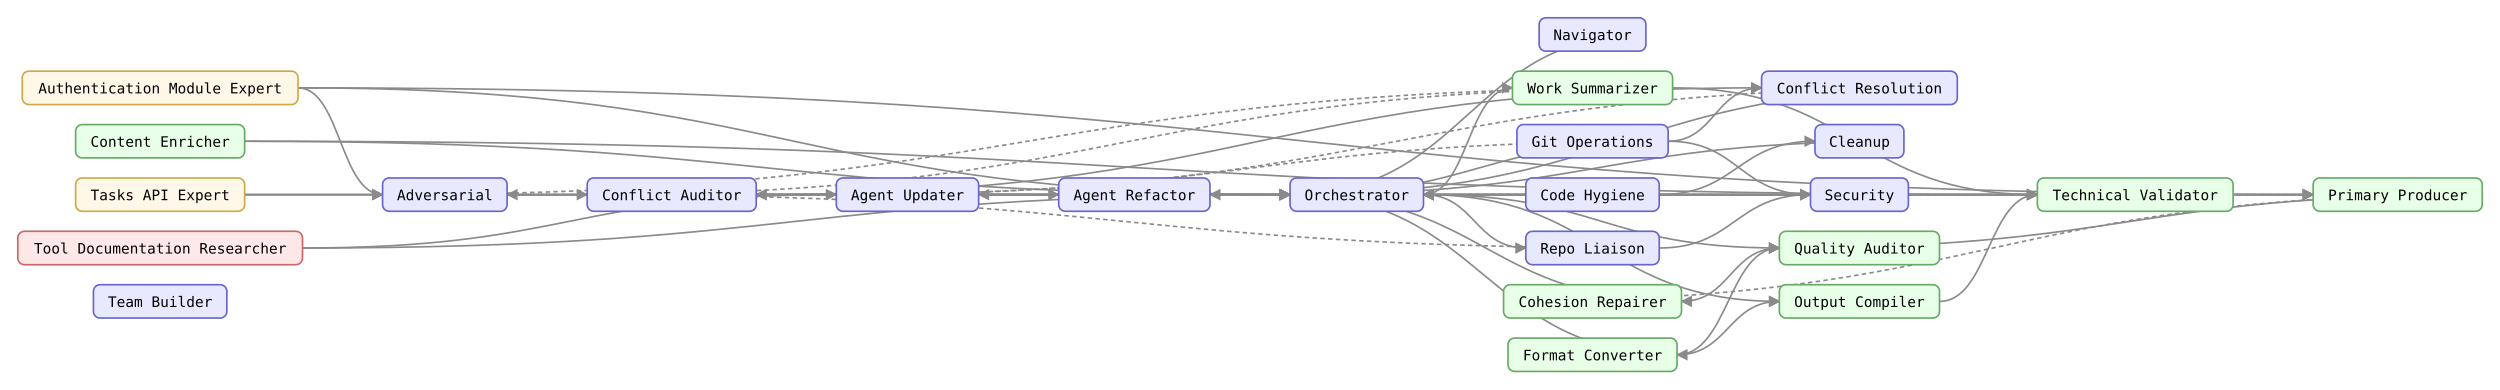
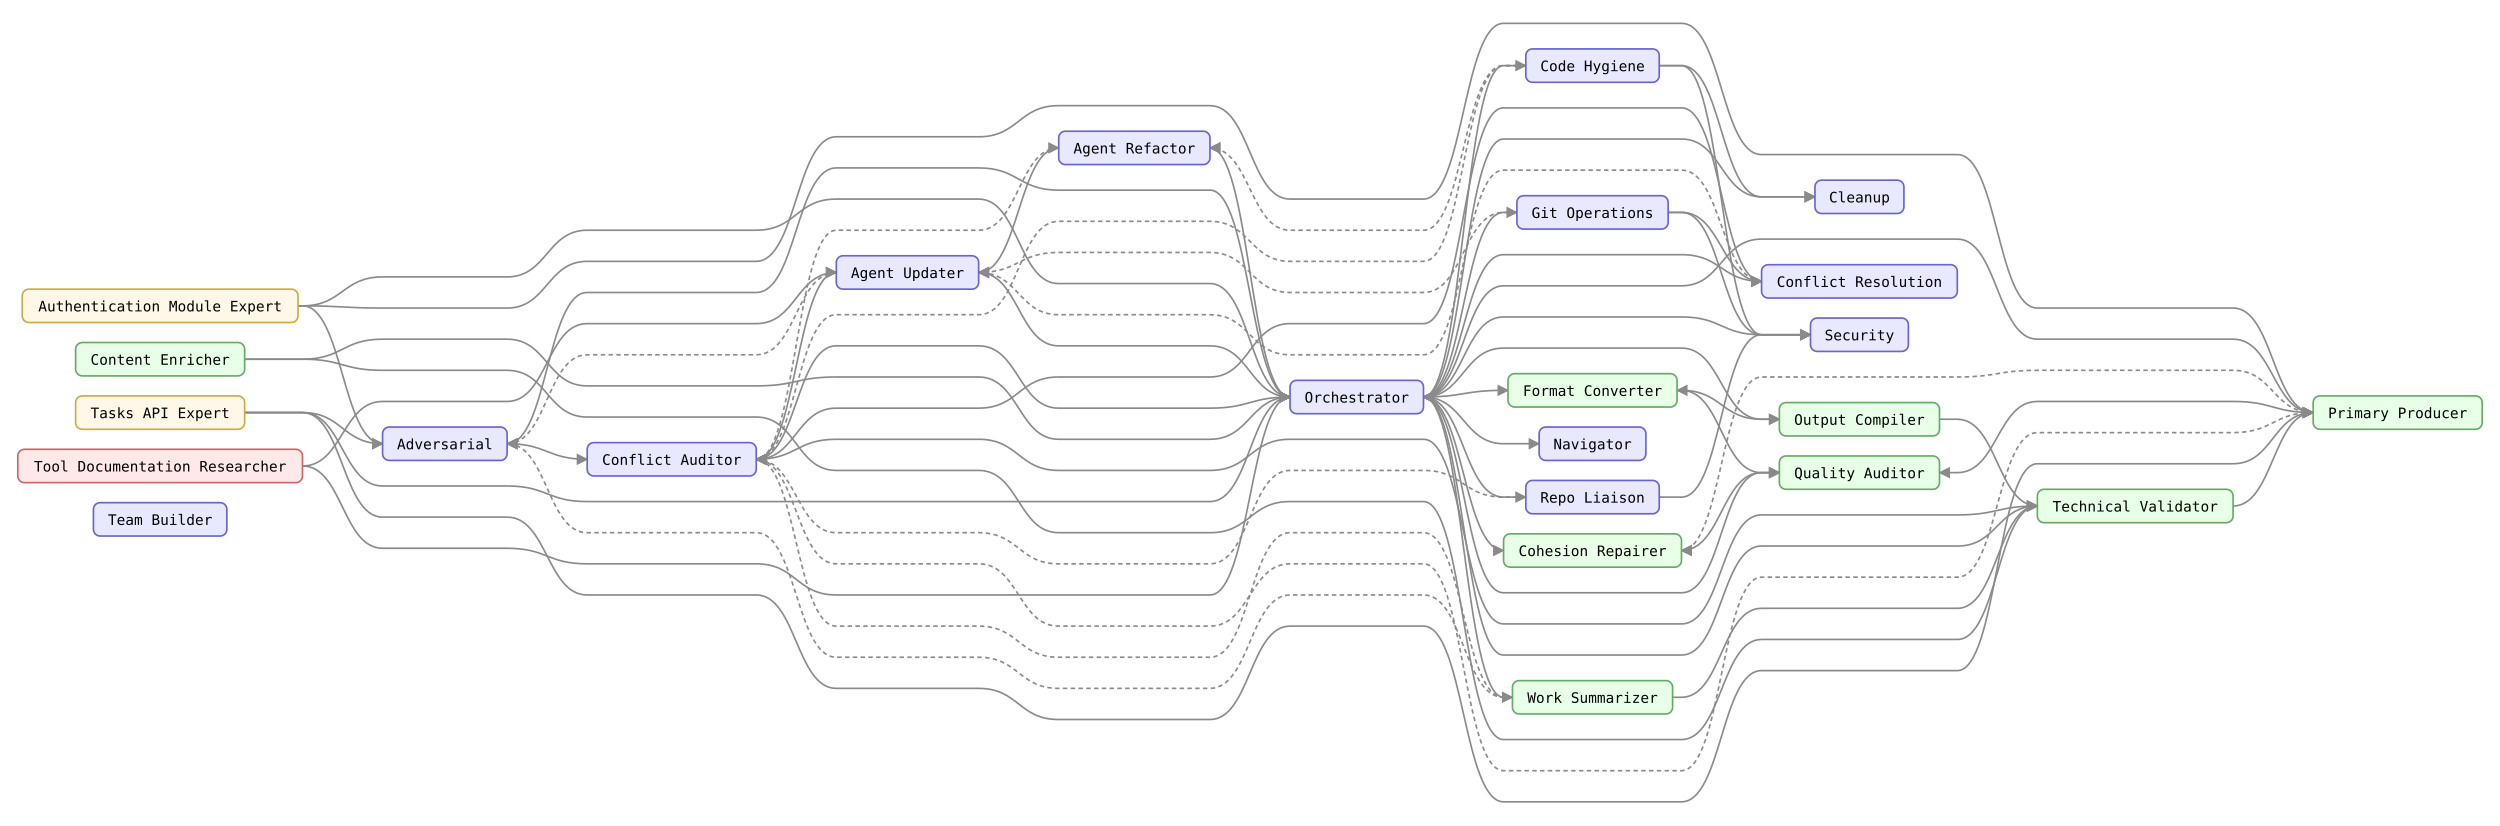
- <svg xmlns="http://www.w3.org/2000/svg" viewBox="0 0 2248 350" width="2248" height="350" font-family="monospace">
+ <svg xmlns="http://www.w3.org/2000/svg" viewBox="0 0 2248 742" width="2248" height="742" font-family="monospace">
  <defs>
    <marker id="arrow" viewBox="0 0 10 10" refX="9" refY="5" markerWidth="7" markerHeight="7" orient="auto-start-reverse">
      <polygon points="0,0 10,5 0,10" fill="#8a8a8a" />
    </marker>
  </defs>
-   <path d="M456,175 C492,175 492,175 528,175" fill="none" stroke="#8a8a8a" stroke-width="1.5" marker-end="url(#arrow)" />
-   <path d="M456,175 C808,175 808,175 1160,175" fill="none" stroke="#8a8a8a" stroke-width="1.5" marker-start="url(#arrow)" marker-end="url(#arrow)" />
-   <path d="M1088,175 C808,175 808,175 528,175" fill="none" stroke="#8a8a8a" stroke-width="1.5" stroke-dasharray="4,3" marker-end="url(#arrow)" />
-   <path d="M1088,175 C1124,175 1124,175 1160,175" fill="none" stroke="#8a8a8a" stroke-width="1.5" marker-start="url(#arrow)" marker-end="url(#arrow)" />
-   <path d="M880,175 C612,175 612,175 344,175" fill="none" stroke="#8a8a8a" stroke-width="1.5" stroke-dasharray="4,3" marker-end="url(#arrow)" />
-   <path d="M880,175 C916,175 916,175 952,175" fill="none" stroke="#8a8a8a" stroke-width="1.5" marker-end="url(#arrow)" />
-   <path d="M880,175 C704,175 704,175 528,175" fill="none" stroke="#8a8a8a" stroke-width="1.5" marker-start="url(#arrow)" marker-end="url(#arrow)" />
-   <path d="M880,175 C1020,175 1020,175 1160,175" fill="none" stroke="#8a8a8a" stroke-width="1.5" marker-start="url(#arrow)" marker-end="url(#arrow)" />
-   <path d="M268,79 C306,79 306,175 344,175" fill="none" stroke="#8a8a8a" stroke-width="1.5" marker-end="url(#arrow)" />
-   <path d="M268,79 C714,79 714,175 1160,175" fill="none" stroke="#8a8a8a" stroke-width="1.5" marker-end="url(#arrow)" />
-   <path d="M268,79 C1174,79 1174,175 2080,175" fill="none" stroke="#8a8a8a" stroke-width="1.5" marker-end="url(#arrow)" />
-   <path d="M1712,127 C1436,127 1436,175 1160,175" fill="none" stroke="#8a8a8a" stroke-width="1.5" marker-start="url(#arrow)" marker-end="url(#arrow)" />
-   <path d="M1492,175 C1222,175 1222,175 952,175" fill="none" stroke="#8a8a8a" stroke-width="1.5" stroke-dasharray="4,3" marker-end="url(#arrow)" />
-   <path d="M1492,175 C1562,175 1562,127 1632,127" fill="none" stroke="#8a8a8a" stroke-width="1.5" marker-end="url(#arrow)" />
-   <path d="M1492,175 C1010,175 1010,175 528,175" fill="none" stroke="#8a8a8a" stroke-width="1.5" stroke-dasharray="4,3" marker-end="url(#arrow)" />
-   <path d="M1492,175 C1326,175 1326,175 1160,175" fill="none" stroke="#8a8a8a" stroke-width="1.5" marker-start="url(#arrow)" marker-end="url(#arrow)" />
-   <path d="M1492,175 C1560,175 1560,175 1628,175" fill="none" stroke="#8a8a8a" stroke-width="1.5" marker-end="url(#arrow)" />
-   <path d="M1512,271 C1336,271 1336,175 1160,175" fill="none" stroke="#8a8a8a" stroke-width="1.5" marker-start="url(#arrow)" marker-end="url(#arrow)" />
-   <path d="M1512,271 C1556,271 1556,223 1600,223" fill="none" stroke="#8a8a8a" stroke-width="1.5" marker-start="url(#arrow)" marker-end="url(#arrow)" />
-   <path d="M680,175 C1132,175 1132,79 1584,79" fill="none" stroke="#8a8a8a" stroke-width="1.5" marker-end="url(#arrow)" />
-   <path d="M680,175 C920,175 920,175 1160,175" fill="none" stroke="#8a8a8a" stroke-width="1.5" marker-start="url(#arrow)" marker-end="url(#arrow)" />
-   <path d="M680,175 C1256,175 1256,175 1832,175" fill="none" stroke="#8a8a8a" stroke-width="1.5" marker-start="url(#arrow)" marker-end="url(#arrow)" />
-   <path d="M1760,79 C1256,79 1256,175 752,175" fill="none" stroke="#8a8a8a" stroke-width="1.5" stroke-dasharray="4,3" marker-end="url(#arrow)" />
-   <path d="M1760,79 C1460,79 1460,175 1160,175" fill="none" stroke="#8a8a8a" stroke-width="1.5" marker-start="url(#arrow)" marker-end="url(#arrow)" />
-   <path d="M220,127 C690,127 690,175 1160,175" fill="none" stroke="#8a8a8a" stroke-width="1.5" marker-end="url(#arrow)" />
-   <path d="M220,127 C1026,127 1026,175 1832,175" fill="none" stroke="#8a8a8a" stroke-width="1.5" marker-end="url(#arrow)" />
-   <path d="M1508,319 C1334,319 1334,175 1160,175" fill="none" stroke="#8a8a8a" stroke-width="1.5" marker-start="url(#arrow)" marker-end="url(#arrow)" />
-   <path d="M1508,319 C1554,319 1554,271 1600,271" fill="none" stroke="#8a8a8a" stroke-width="1.5" marker-start="url(#arrow)" marker-end="url(#arrow)" />
-   <path d="M1508,319 C1554,319 1554,223 1600,223" fill="none" stroke="#8a8a8a" stroke-width="1.5" marker-end="url(#arrow)" />
-   <path d="M1500,127 C1126,127 1126,175 752,175" fill="none" stroke="#8a8a8a" stroke-width="1.5" stroke-dasharray="4,3" marker-end="url(#arrow)" />
-   <path d="M1500,127 C1542,127 1542,79 1584,79" fill="none" stroke="#8a8a8a" stroke-width="1.5" marker-end="url(#arrow)" />
-   <path d="M1500,127 C1330,127 1330,175 1160,175" fill="none" stroke="#8a8a8a" stroke-width="1.5" marker-start="url(#arrow)" marker-end="url(#arrow)" />
-   <path d="M1500,127 C1564,127 1564,175 1628,175" fill="none" stroke="#8a8a8a" stroke-width="1.5" marker-end="url(#arrow)" />
-   <path d="M1480,31 C1320,31 1320,175 1160,175" fill="none" stroke="#8a8a8a" stroke-width="1.5" marker-start="url(#arrow)" marker-end="url(#arrow)" />
-   <path d="M1280,175 C1440,175 1440,271 1600,271" fill="none" stroke="#8a8a8a" stroke-width="1.5" marker-start="url(#arrow)" marker-end="url(#arrow)" />
-   <path d="M1280,175 C1680,175 1680,175 2080,175" fill="none" stroke="#8a8a8a" stroke-width="1.5" marker-start="url(#arrow)" marker-end="url(#arrow)" />
-   <path d="M1280,175 C1440,175 1440,223 1600,223" fill="none" stroke="#8a8a8a" stroke-width="1.5" marker-start="url(#arrow)" marker-end="url(#arrow)" />
-   <path d="M1280,175 C1326,175 1326,223 1372,223" fill="none" stroke="#8a8a8a" stroke-width="1.5" marker-start="url(#arrow)" marker-end="url(#arrow)" />
-   <path d="M1280,175 C1454,175 1454,175 1628,175" fill="none" stroke="#8a8a8a" stroke-width="1.5" marker-start="url(#arrow)" marker-end="url(#arrow)" />
-   <path d="M1280,175 C1556,175 1556,175 1832,175" fill="none" stroke="#8a8a8a" stroke-width="1.5" marker-start="url(#arrow)" marker-end="url(#arrow)" />
-   <path d="M1280,175 C1320,175 1320,79 1360,79" fill="none" stroke="#8a8a8a" stroke-width="1.5" marker-start="url(#arrow)" marker-end="url(#arrow)" />
-   <path d="M1744,271 C1788,271 1788,175 1832,175" fill="none" stroke="#8a8a8a" stroke-width="1.5" marker-end="url(#arrow)" />
-   <path d="M2232,175 C1792,175 1792,271 1352,271" fill="none" stroke="#8a8a8a" stroke-width="1.5" stroke-dasharray="4,3" marker-end="url(#arrow)" />
-   <path d="M2232,175 C1380,175 1380,175 528,175" fill="none" stroke="#8a8a8a" stroke-width="1.5" stroke-dasharray="4,3" marker-end="url(#arrow)" />
-   <path d="M2232,175 C1916,175 1916,223 1600,223" fill="none" stroke="#8a8a8a" stroke-width="1.5" marker-start="url(#arrow)" marker-end="url(#arrow)" />
-   <path d="M1492,223 C1010,223 1010,175 528,175" fill="none" stroke="#8a8a8a" stroke-width="1.5" stroke-dasharray="4,3" marker-end="url(#arrow)" />
-   <path d="M1492,223 C1560,223 1560,175 1628,175" fill="none" stroke="#8a8a8a" stroke-width="1.5" marker-end="url(#arrow)" />
-   <path d="M220,175 C282,175 282,175 344,175" fill="none" stroke="#8a8a8a" stroke-width="1.5" marker-end="url(#arrow)" />
-   <path d="M220,175 C690,175 690,175 1160,175" fill="none" stroke="#8a8a8a" stroke-width="1.5" marker-end="url(#arrow)" />
-   <path d="M220,175 C1150,175 1150,175 2080,175" fill="none" stroke="#8a8a8a" stroke-width="1.5" marker-end="url(#arrow)" />
-   <path d="M2008,175 C2044,175 2044,175 2080,175" fill="none" stroke="#8a8a8a" stroke-width="1.5" marker-end="url(#arrow)" />
-   <path d="M272,223 C512,223 512,175 752,175" fill="none" stroke="#8a8a8a" stroke-width="1.5" marker-end="url(#arrow)" />
-   <path d="M272,223 C716,223 716,175 1160,175" fill="none" stroke="#8a8a8a" stroke-width="1.5" marker-end="url(#arrow)" />
-   <path d="M1504,79 C924,79 924,175 344,175" fill="none" stroke="#8a8a8a" stroke-width="1.5" stroke-dasharray="4,3" marker-end="url(#arrow)" />
-   <path d="M1504,79 C1016,79 1016,175 528,175" fill="none" stroke="#8a8a8a" stroke-width="1.5" stroke-dasharray="4,3" marker-end="url(#arrow)" />
-   <path d="M1504,79 C1668,79 1668,175 1832,175" fill="none" stroke="#8a8a8a" stroke-width="1.5" marker-end="url(#arrow)" />
-   <rect x="344" y="160" width="112" height="30" rx="6" fill="#e8e8ff" stroke="#6666cc" stroke-width="1.5" />
-   <text x="400" y="180" font-size="13" text-anchor="middle" fill="#000000">Adversarial</text>
-   <rect x="952" y="160" width="136" height="30" rx="6" fill="#e8e8ff" stroke="#6666cc" stroke-width="1.5" />
-   <text x="1020" y="180" font-size="13" text-anchor="middle" fill="#000000">Agent Refactor</text>
-   <rect x="752" y="160" width="128" height="30" rx="6" fill="#e8e8ff" stroke="#6666cc" stroke-width="1.5" />
-   <text x="816" y="180" font-size="13" text-anchor="middle" fill="#000000">Agent Updater</text>
-   <rect x="20" y="64" width="248" height="30" rx="6" fill="#fff8e8" stroke="#ccaa44" stroke-width="1.5" />
-   <text x="144" y="84" font-size="13" text-anchor="middle" fill="#000000">Authentication Module Expert</text>
-   <rect x="1632" y="112" width="80" height="30" rx="6" fill="#e8e8ff" stroke="#6666cc" stroke-width="1.5" />
-   <text x="1672" y="132" font-size="13" text-anchor="middle" fill="#000000">Cleanup</text>
-   <rect x="1372" y="160" width="120" height="30" rx="6" fill="#e8e8ff" stroke="#6666cc" stroke-width="1.5" />
-   <text x="1432" y="180" font-size="13" text-anchor="middle" fill="#000000">Code Hygiene</text>
-   <rect x="1352" y="256" width="160" height="30" rx="6" fill="#e8ffe8" stroke="#66aa66" stroke-width="1.5" />
-   <text x="1432" y="276" font-size="13" text-anchor="middle" fill="#000000">Cohesion Repairer</text>
-   <rect x="528" y="160" width="152" height="30" rx="6" fill="#e8e8ff" stroke="#6666cc" stroke-width="1.5" />
-   <text x="604" y="180" font-size="13" text-anchor="middle" fill="#000000">Conflict Auditor</text>
-   <rect x="1584" y="64" width="176" height="30" rx="6" fill="#e8e8ff" stroke="#6666cc" stroke-width="1.5" />
-   <text x="1672" y="84" font-size="13" text-anchor="middle" fill="#000000">Conflict Resolution</text>
-   <rect x="68" y="112" width="152" height="30" rx="6" fill="#e8ffe8" stroke="#66aa66" stroke-width="1.5" />
-   <text x="144" y="132" font-size="13" text-anchor="middle" fill="#000000">Content Enricher</text>
-   <rect x="1356" y="304" width="152" height="30" rx="6" fill="#e8ffe8" stroke="#66aa66" stroke-width="1.5" />
-   <text x="1432" y="324" font-size="13" text-anchor="middle" fill="#000000">Format Converter</text>
-   <rect x="1364" y="112" width="136" height="30" rx="6" fill="#e8e8ff" stroke="#6666cc" stroke-width="1.5" />
-   <text x="1432" y="132" font-size="13" text-anchor="middle" fill="#000000">Git Operations</text>
-   <rect x="1384" y="16" width="96" height="30" rx="6" fill="#e8e8ff" stroke="#6666cc" stroke-width="1.5" />
-   <text x="1432" y="36" font-size="13" text-anchor="middle" fill="#000000">Navigator</text>
-   <rect x="1160" y="160" width="120" height="30" rx="6" fill="#e8e8ff" stroke="#6666cc" stroke-width="1.5" />
-   <text x="1220" y="180" font-size="13" text-anchor="middle" fill="#000000">Orchestrator</text>
-   <rect x="1600" y="256" width="144" height="30" rx="6" fill="#e8ffe8" stroke="#66aa66" stroke-width="1.5" />
-   <text x="1672" y="276" font-size="13" text-anchor="middle" fill="#000000">Output Compiler</text>
-   <rect x="2080" y="160" width="152" height="30" rx="6" fill="#e8ffe8" stroke="#66aa66" stroke-width="1.5" />
-   <text x="2156" y="180" font-size="13" text-anchor="middle" fill="#000000">Primary Producer</text>
-   <rect x="1600" y="208" width="144" height="30" rx="6" fill="#e8ffe8" stroke="#66aa66" stroke-width="1.5" />
-   <text x="1672" y="228" font-size="13" text-anchor="middle" fill="#000000">Quality Auditor</text>
-   <rect x="1372" y="208" width="120" height="30" rx="6" fill="#e8e8ff" stroke="#6666cc" stroke-width="1.5" />
-   <text x="1432" y="228" font-size="13" text-anchor="middle" fill="#000000">Repo Liaison</text>
-   <rect x="1628" y="160" width="88" height="30" rx="6" fill="#e8e8ff" stroke="#6666cc" stroke-width="1.5" />
-   <text x="1672" y="180" font-size="13" text-anchor="middle" fill="#000000">Security</text>
-   <rect x="68" y="160" width="152" height="30" rx="6" fill="#fff8e8" stroke="#ccaa44" stroke-width="1.5" />
-   <text x="144" y="180" font-size="13" text-anchor="middle" fill="#000000">Tasks API Expert</text>
-   <rect x="84" y="256" width="120" height="30" rx="6" fill="#e8e8ff" stroke="#6666cc" stroke-width="1.5" />
-   <text x="144" y="276" font-size="13" text-anchor="middle" fill="#000000">Team Builder</text>
-   <rect x="1832" y="160" width="176" height="30" rx="6" fill="#e8ffe8" stroke="#66aa66" stroke-width="1.5" />
-   <text x="1920" y="180" font-size="13" text-anchor="middle" fill="#000000">Technical Validator</text>
-   <rect x="16" y="208" width="256" height="30" rx="6" fill="#ffe8e8" stroke="#cc6666" stroke-width="1.5" />
-   <text x="144" y="228" font-size="13" text-anchor="middle" fill="#000000">Tool Documentation Researcher</text>
-   <rect x="1360" y="64" width="144" height="30" rx="6" fill="#e8ffe8" stroke="#66aa66" stroke-width="1.5" />
-   <text x="1432" y="84" font-size="13" text-anchor="middle" fill="#000000">Work Summarizer</text>
+   <path d="M456,399 C492,399 492,413 528,413" fill="none" stroke="#8a8a8a" stroke-width="1.5" marker-end="url(#arrow)" />
+   <path d="M456,399 C492,399 492,263 528,263 L680,263 C716,263 716,151 752,151 L880,151 C916,151 916,171 952,171 L1088,171 C1124,171 1124,357 1160,357" fill="none" stroke="#8a8a8a" stroke-width="1.5" marker-start="url(#arrow)" marker-end="url(#arrow)" />
+   <path d="M952,133 C916,133 916,207 880,207 L752,207 C716,207 716,413 680,413" fill="none" stroke="#8a8a8a" stroke-width="1.5" stroke-dasharray="4,3" marker-end="url(#arrow)" />
+   <path d="M1088,133 C1124,133 1124,357 1160,357" fill="none" stroke="#8a8a8a" stroke-width="1.5" marker-start="url(#arrow)" marker-end="url(#arrow)" />
+   <path d="M752,245 C716,245 716,319 680,319 L528,319 C492,319 492,399 456,399" fill="none" stroke="#8a8a8a" stroke-width="1.5" stroke-dasharray="4,3" marker-end="url(#arrow)" />
+   <path d="M880,245 C916,245 916,133 952,133" fill="none" stroke="#8a8a8a" stroke-width="1.5" marker-end="url(#arrow)" />
+   <path d="M752,245 C716,245 716,413 680,413" fill="none" stroke="#8a8a8a" stroke-width="1.5" marker-start="url(#arrow)" marker-end="url(#arrow)" />
+   <path d="M880,245 C916,245 916,311 952,311 L1088,311 C1124,311 1124,357 1160,357" fill="none" stroke="#8a8a8a" stroke-width="1.5" marker-start="url(#arrow)" marker-end="url(#arrow)" />
+   <path d="M268,275 L272,275 C308,275 308,399 344,399" fill="none" stroke="#8a8a8a" stroke-width="1.5" marker-end="url(#arrow)" />
+   <path d="M268,275 L272,275 C308,275 308,249 344,249 L456,249 C492,249 492,207 528,207 L680,207 C716,207 716,179 752,179 L880,179 C916,179 916,255 952,255 L1088,255 C1124,255 1124,357 1160,357" fill="none" stroke="#8a8a8a" stroke-width="1.5" marker-end="url(#arrow)" />
+   <path d="M268,275 L272,275 C308,275 308,277 344,277 L456,277 C492,277 492,235 528,235 L680,235 C716,235 716,123 752,123 L880,123 C916,123 916,95 952,95 L1088,95 C1124,95 1124,179 1160,179 L1280,179 C1316,179 1316,21 1352,21 L1512,21 C1548,21 1548,139 1584,139 L1760,139 C1796,139 1796,277 1832,277 L2008,277 C2044,277 2044,371 2080,371" fill="none" stroke="#8a8a8a" stroke-width="1.5" marker-end="url(#arrow)" />
+   <path d="M1632,177 L1584,177 C1548,177 1548,125 1512,125 L1352,125 C1316,125 1316,357 1280,357" fill="none" stroke="#8a8a8a" stroke-width="1.5" marker-start="url(#arrow)" marker-end="url(#arrow)" />
+   <path d="M1372,59 L1352,59 C1316,59 1316,207 1280,207 L1160,207 C1124,207 1124,133 1088,133" fill="none" stroke="#8a8a8a" stroke-width="1.5" stroke-dasharray="4,3" marker-end="url(#arrow)" />
+   <path d="M1492,59 L1512,59 C1548,59 1548,177 1584,177 L1632,177" fill="none" stroke="#8a8a8a" stroke-width="1.5" marker-end="url(#arrow)" />
+   <path d="M1372,59 L1352,59 C1316,59 1316,235 1280,235 L1160,235 C1124,235 1124,199 1088,199 L952,199 C916,199 916,283 880,283 L752,283 C716,283 716,413 680,413" fill="none" stroke="#8a8a8a" stroke-width="1.5" stroke-dasharray="4,3" marker-end="url(#arrow)" />
+   <path d="M1372,59 L1352,59 C1316,59 1316,357 1280,357" fill="none" stroke="#8a8a8a" stroke-width="1.5" marker-start="url(#arrow)" marker-end="url(#arrow)" />
+   <path d="M1492,59 L1512,59 C1548,59 1548,301 1584,301 L1628,301" fill="none" stroke="#8a8a8a" stroke-width="1.5" marker-end="url(#arrow)" />
+   <path d="M1352,495 C1316,495 1316,357 1280,357" fill="none" stroke="#8a8a8a" stroke-width="1.5" marker-start="url(#arrow)" marker-end="url(#arrow)" />
+   <path d="M1512,495 C1548,495 1548,425 1584,425 L1600,425" fill="none" stroke="#8a8a8a" stroke-width="1.5" marker-start="url(#arrow)" marker-end="url(#arrow)" />
+   <path d="M680,413 C716,413 716,367 752,367 L880,367 C916,367 916,339 952,339 L1088,339 C1124,339 1124,291 1160,291 L1280,291 C1316,291 1316,97 1352,97 L1512,97 C1548,97 1548,253 1584,253" fill="none" stroke="#8a8a8a" stroke-width="1.5" marker-end="url(#arrow)" />
+   <path d="M680,413 C716,413 716,311 752,311 L880,311 C916,311 916,367 952,367 L1088,367 C1124,367 1124,357 1160,357" fill="none" stroke="#8a8a8a" stroke-width="1.5" marker-start="url(#arrow)" marker-end="url(#arrow)" />
+   <path d="M680,413 C716,413 716,395 752,395 L880,395 C916,395 916,423 952,423 L1088,423 C1124,423 1124,395 1160,395 L1280,395 C1316,395 1316,561 1352,561 L1512,561 C1548,561 1548,463 1584,463 L1760,463 C1796,463 1796,455 1832,455" fill="none" stroke="#8a8a8a" stroke-width="1.5" marker-start="url(#arrow)" marker-end="url(#arrow)" />
+   <path d="M1584,253 C1548,253 1548,153 1512,153 L1352,153 C1316,153 1316,319 1280,319 L1160,319 C1124,319 1124,283 1088,283 L952,283 C916,283 916,245 880,245" fill="none" stroke="#8a8a8a" stroke-width="1.5" stroke-dasharray="4,3" marker-end="url(#arrow)" />
+   <path d="M1584,253 C1548,253 1548,229 1512,229 L1352,229 C1316,229 1316,357 1280,357" fill="none" stroke="#8a8a8a" stroke-width="1.5" marker-start="url(#arrow)" marker-end="url(#arrow)" />
+   <path d="M220,323 L272,323 C308,323 308,305 344,305 L456,305 C492,305 492,347 528,347 L680,347 C716,347 716,339 752,339 L880,339 C916,339 916,395 952,395 L1088,395 C1124,395 1124,357 1160,357" fill="none" stroke="#8a8a8a" stroke-width="1.5" marker-end="url(#arrow)" />
+   <path d="M220,323 L272,323 C308,323 308,333 344,333 L456,333 C492,333 492,375 528,375 L680,375 C716,375 716,423 752,423 L880,423 C916,423 916,479 952,479 L1088,479 C1124,479 1124,451 1160,451 L1280,451 C1316,451 1316,665 1352,665 L1512,665 C1548,665 1548,575 1584,575 L1760,575 C1796,575 1796,455 1832,455" fill="none" stroke="#8a8a8a" stroke-width="1.5" marker-end="url(#arrow)" />
+   <path d="M1356,351 L1352,351 C1316,351 1316,357 1280,357" fill="none" stroke="#8a8a8a" stroke-width="1.5" marker-start="url(#arrow)" marker-end="url(#arrow)" />
+   <path d="M1508,351 L1512,351 C1548,351 1548,377 1584,377 L1600,377" fill="none" stroke="#8a8a8a" stroke-width="1.5" marker-start="url(#arrow)" marker-end="url(#arrow)" />
+   <path d="M1508,351 L1512,351 C1548,351 1548,425 1584,425 L1600,425" fill="none" stroke="#8a8a8a" stroke-width="1.5" marker-end="url(#arrow)" />
+   <path d="M1364,191 L1352,191 C1316,191 1316,263 1280,263 L1160,263 C1124,263 1124,227 1088,227 L952,227 C916,227 916,245 880,245" fill="none" stroke="#8a8a8a" stroke-width="1.5" stroke-dasharray="4,3" marker-end="url(#arrow)" />
+   <path d="M1500,191 L1512,191 C1548,191 1548,253 1584,253" fill="none" stroke="#8a8a8a" stroke-width="1.5" marker-end="url(#arrow)" />
+   <path d="M1364,191 L1352,191 C1316,191 1316,357 1280,357" fill="none" stroke="#8a8a8a" stroke-width="1.5" marker-start="url(#arrow)" marker-end="url(#arrow)" />
+   <path d="M1500,191 L1512,191 C1548,191 1548,301 1584,301 L1628,301" fill="none" stroke="#8a8a8a" stroke-width="1.5" marker-end="url(#arrow)" />
+   <path d="M1384,399 L1352,399 C1316,399 1316,357 1280,357" fill="none" stroke="#8a8a8a" stroke-width="1.5" marker-start="url(#arrow)" marker-end="url(#arrow)" />
+   <path d="M1280,357 C1316,357 1316,313 1352,313 L1512,313 C1548,313 1548,377 1584,377 L1600,377" fill="none" stroke="#8a8a8a" stroke-width="1.5" marker-start="url(#arrow)" marker-end="url(#arrow)" />
+   <path d="M1280,357 C1316,357 1316,257 1352,257 L1512,257 C1548,257 1548,215 1584,215 L1760,215 C1796,215 1796,305 1832,305 L2008,305 C2044,305 2044,371 2080,371" fill="none" stroke="#8a8a8a" stroke-width="1.5" marker-start="url(#arrow)" marker-end="url(#arrow)" />
+   <path d="M1280,357 C1316,357 1316,533 1352,533 L1512,533 C1548,533 1548,425 1584,425 L1600,425" fill="none" stroke="#8a8a8a" stroke-width="1.5" marker-start="url(#arrow)" marker-end="url(#arrow)" />
+   <path d="M1280,357 C1316,357 1316,447 1352,447 L1372,447" fill="none" stroke="#8a8a8a" stroke-width="1.5" marker-start="url(#arrow)" marker-end="url(#arrow)" />
+   <path d="M1280,357 C1316,357 1316,285 1352,285 L1512,285 C1548,285 1548,301 1584,301 L1628,301" fill="none" stroke="#8a8a8a" stroke-width="1.5" marker-start="url(#arrow)" marker-end="url(#arrow)" />
+   <path d="M1280,357 C1316,357 1316,589 1352,589 L1512,589 C1548,589 1548,491 1584,491 L1760,491 C1796,491 1796,455 1832,455" fill="none" stroke="#8a8a8a" stroke-width="1.5" marker-start="url(#arrow)" marker-end="url(#arrow)" />
+   <path d="M1280,357 C1316,357 1316,627 1352,627 L1360,627" fill="none" stroke="#8a8a8a" stroke-width="1.5" marker-start="url(#arrow)" marker-end="url(#arrow)" />
+   <path d="M1744,377 L1760,377 C1796,377 1796,455 1832,455" fill="none" stroke="#8a8a8a" stroke-width="1.5" marker-end="url(#arrow)" />
+   <path d="M2080,371 C2044,371 2044,333 2008,333 L1832,333 C1796,333 1796,339 1760,339 L1584,339 C1548,339 1548,495 1512,495" fill="none" stroke="#8a8a8a" stroke-width="1.5" stroke-dasharray="4,3" marker-end="url(#arrow)" />
+   <path d="M2080,371 C2044,371 2044,389 2008,389 L1832,389 C1796,389 1796,519 1760,519 L1584,519 C1548,519 1548,693 1512,693 L1352,693 C1316,693 1316,507 1280,507 L1160,507 C1124,507 1124,563 1088,563 L952,563 C916,563 916,507 880,507 L752,507 C716,507 716,413 680,413" fill="none" stroke="#8a8a8a" stroke-width="1.5" stroke-dasharray="4,3" marker-end="url(#arrow)" />
+   <path d="M2080,371 C2044,371 2044,361 2008,361 L1832,361 C1796,361 1796,425 1760,425 L1744,425" fill="none" stroke="#8a8a8a" stroke-width="1.5" marker-start="url(#arrow)" marker-end="url(#arrow)" />
+   <path d="M1372,447 L1352,447 C1316,447 1316,423 1280,423 L1160,423 C1124,423 1124,507 1088,507 L952,507 C916,507 916,479 880,479 L752,479 C716,479 716,413 680,413" fill="none" stroke="#8a8a8a" stroke-width="1.5" stroke-dasharray="4,3" marker-end="url(#arrow)" />
+   <path d="M1492,447 L1512,447 C1548,447 1548,301 1584,301 L1628,301" fill="none" stroke="#8a8a8a" stroke-width="1.5" marker-end="url(#arrow)" />
+   <path d="M220,371 L272,371 C308,371 308,399 344,399" fill="none" stroke="#8a8a8a" stroke-width="1.5" marker-end="url(#arrow)" />
+   <path d="M220,371 L272,371 C308,371 308,437 344,437 L456,437 C492,437 492,451 528,451 L680,451 L752,451 L880,451 L952,451 L1088,451 C1124,451 1124,357 1160,357" fill="none" stroke="#8a8a8a" stroke-width="1.5" marker-end="url(#arrow)" />
+   <path d="M220,371 L272,371 C308,371 308,465 344,465 L456,465 C492,465 492,535 528,535 L680,535 C716,535 716,619 752,619 L880,619 C916,619 916,647 952,647 L1088,647 C1124,647 1124,563 1160,563 L1280,563 C1316,563 1316,721 1352,721 L1512,721 C1548,721 1548,603 1584,603 L1760,603 C1796,603 1796,417 1832,417 L2008,417 C2044,417 2044,371 2080,371" fill="none" stroke="#8a8a8a" stroke-width="1.5" marker-end="url(#arrow)" />
+   <path d="M2008,455 C2044,455 2044,371 2080,371" fill="none" stroke="#8a8a8a" stroke-width="1.5" marker-end="url(#arrow)" />
+   <path d="M272,419 C308,419 308,361 344,361 L456,361 C492,361 492,291 528,291 L680,291 C716,291 716,245 752,245" fill="none" stroke="#8a8a8a" stroke-width="1.5" marker-end="url(#arrow)" />
+   <path d="M272,419 C308,419 308,493 344,493 L456,493 C492,493 492,507 528,507 L680,507 C716,507 716,535 752,535 L880,535 L952,535 L1088,535 C1124,535 1124,357 1160,357" fill="none" stroke="#8a8a8a" stroke-width="1.5" marker-end="url(#arrow)" />
+   <path d="M1360,627 L1352,627 C1316,627 1316,535 1280,535 L1160,535 C1124,535 1124,619 1088,619 L952,619 C916,619 916,591 880,591 L752,591 C716,591 716,479 680,479 L528,479 C492,479 492,399 456,399" fill="none" stroke="#8a8a8a" stroke-width="1.5" stroke-dasharray="4,3" marker-end="url(#arrow)" />
+   <path d="M1360,627 L1352,627 C1316,627 1316,479 1280,479 L1160,479 C1124,479 1124,591 1088,591 L952,591 C916,591 916,563 880,563 L752,563 C716,563 716,413 680,413" fill="none" stroke="#8a8a8a" stroke-width="1.5" stroke-dasharray="4,3" marker-end="url(#arrow)" />
+   <path d="M1504,627 L1512,627 C1548,627 1548,547 1584,547 L1760,547 C1796,547 1796,455 1832,455" fill="none" stroke="#8a8a8a" stroke-width="1.5" marker-end="url(#arrow)" />
+   <rect x="344" y="384" width="112" height="30" rx="6" fill="#e8e8ff" stroke="#6666cc" stroke-width="1.5" />
+   <text x="400" y="404" font-size="13" text-anchor="middle" fill="#000000">Adversarial</text>
+   <rect x="952" y="118" width="136" height="30" rx="6" fill="#e8e8ff" stroke="#6666cc" stroke-width="1.5" />
+   <text x="1020" y="138" font-size="13" text-anchor="middle" fill="#000000">Agent Refactor</text>
+   <rect x="752" y="230" width="128" height="30" rx="6" fill="#e8e8ff" stroke="#6666cc" stroke-width="1.5" />
+   <text x="816" y="250" font-size="13" text-anchor="middle" fill="#000000">Agent Updater</text>
+   <rect x="20" y="260" width="248" height="30" rx="6" fill="#fff8e8" stroke="#ccaa44" stroke-width="1.5" />
+   <text x="144" y="280" font-size="13" text-anchor="middle" fill="#000000">Authentication Module Expert</text>
+   <rect x="1632" y="162" width="80" height="30" rx="6" fill="#e8e8ff" stroke="#6666cc" stroke-width="1.5" />
+   <text x="1672" y="182" font-size="13" text-anchor="middle" fill="#000000">Cleanup</text>
+   <rect x="1372" y="44" width="120" height="30" rx="6" fill="#e8e8ff" stroke="#6666cc" stroke-width="1.5" />
+   <text x="1432" y="64" font-size="13" text-anchor="middle" fill="#000000">Code Hygiene</text>
+   <rect x="1352" y="480" width="160" height="30" rx="6" fill="#e8ffe8" stroke="#66aa66" stroke-width="1.5" />
+   <text x="1432" y="500" font-size="13" text-anchor="middle" fill="#000000">Cohesion Repairer</text>
+   <rect x="528" y="398" width="152" height="30" rx="6" fill="#e8e8ff" stroke="#6666cc" stroke-width="1.5" />
+   <text x="604" y="418" font-size="13" text-anchor="middle" fill="#000000">Conflict Auditor</text>
+   <rect x="1584" y="238" width="176" height="30" rx="6" fill="#e8e8ff" stroke="#6666cc" stroke-width="1.5" />
+   <text x="1672" y="258" font-size="13" text-anchor="middle" fill="#000000">Conflict Resolution</text>
+   <rect x="68" y="308" width="152" height="30" rx="6" fill="#e8ffe8" stroke="#66aa66" stroke-width="1.5" />
+   <text x="144" y="328" font-size="13" text-anchor="middle" fill="#000000">Content Enricher</text>
+   <rect x="1356" y="336" width="152" height="30" rx="6" fill="#e8ffe8" stroke="#66aa66" stroke-width="1.5" />
+   <text x="1432" y="356" font-size="13" text-anchor="middle" fill="#000000">Format Converter</text>
+   <rect x="1364" y="176" width="136" height="30" rx="6" fill="#e8e8ff" stroke="#6666cc" stroke-width="1.5" />
+   <text x="1432" y="196" font-size="13" text-anchor="middle" fill="#000000">Git Operations</text>
+   <rect x="1384" y="384" width="96" height="30" rx="6" fill="#e8e8ff" stroke="#6666cc" stroke-width="1.5" />
+   <text x="1432" y="404" font-size="13" text-anchor="middle" fill="#000000">Navigator</text>
+   <rect x="1160" y="342" width="120" height="30" rx="6" fill="#e8e8ff" stroke="#6666cc" stroke-width="1.5" />
+   <text x="1220" y="362" font-size="13" text-anchor="middle" fill="#000000">Orchestrator</text>
+   <rect x="1600" y="362" width="144" height="30" rx="6" fill="#e8ffe8" stroke="#66aa66" stroke-width="1.5" />
+   <text x="1672" y="382" font-size="13" text-anchor="middle" fill="#000000">Output Compiler</text>
+   <rect x="2080" y="356" width="152" height="30" rx="6" fill="#e8ffe8" stroke="#66aa66" stroke-width="1.5" />
+   <text x="2156" y="376" font-size="13" text-anchor="middle" fill="#000000">Primary Producer</text>
+   <rect x="1600" y="410" width="144" height="30" rx="6" fill="#e8ffe8" stroke="#66aa66" stroke-width="1.5" />
+   <text x="1672" y="430" font-size="13" text-anchor="middle" fill="#000000">Quality Auditor</text>
+   <rect x="1372" y="432" width="120" height="30" rx="6" fill="#e8e8ff" stroke="#6666cc" stroke-width="1.5" />
+   <text x="1432" y="452" font-size="13" text-anchor="middle" fill="#000000">Repo Liaison</text>
+   <rect x="1628" y="286" width="88" height="30" rx="6" fill="#e8e8ff" stroke="#6666cc" stroke-width="1.5" />
+   <text x="1672" y="306" font-size="13" text-anchor="middle" fill="#000000">Security</text>
+   <rect x="68" y="356" width="152" height="30" rx="6" fill="#fff8e8" stroke="#ccaa44" stroke-width="1.5" />
+   <text x="144" y="376" font-size="13" text-anchor="middle" fill="#000000">Tasks API Expert</text>
+   <rect x="84" y="452" width="120" height="30" rx="6" fill="#e8e8ff" stroke="#6666cc" stroke-width="1.5" />
+   <text x="144" y="472" font-size="13" text-anchor="middle" fill="#000000">Team Builder</text>
+   <rect x="1832" y="440" width="176" height="30" rx="6" fill="#e8ffe8" stroke="#66aa66" stroke-width="1.5" />
+   <text x="1920" y="460" font-size="13" text-anchor="middle" fill="#000000">Technical Validator</text>
+   <rect x="16" y="404" width="256" height="30" rx="6" fill="#ffe8e8" stroke="#cc6666" stroke-width="1.5" />
+   <text x="144" y="424" font-size="13" text-anchor="middle" fill="#000000">Tool Documentation Researcher</text>
+   <rect x="1360" y="612" width="144" height="30" rx="6" fill="#e8ffe8" stroke="#66aa66" stroke-width="1.5" />
+   <text x="1432" y="632" font-size="13" text-anchor="middle" fill="#000000">Work Summarizer</text>
</svg>
